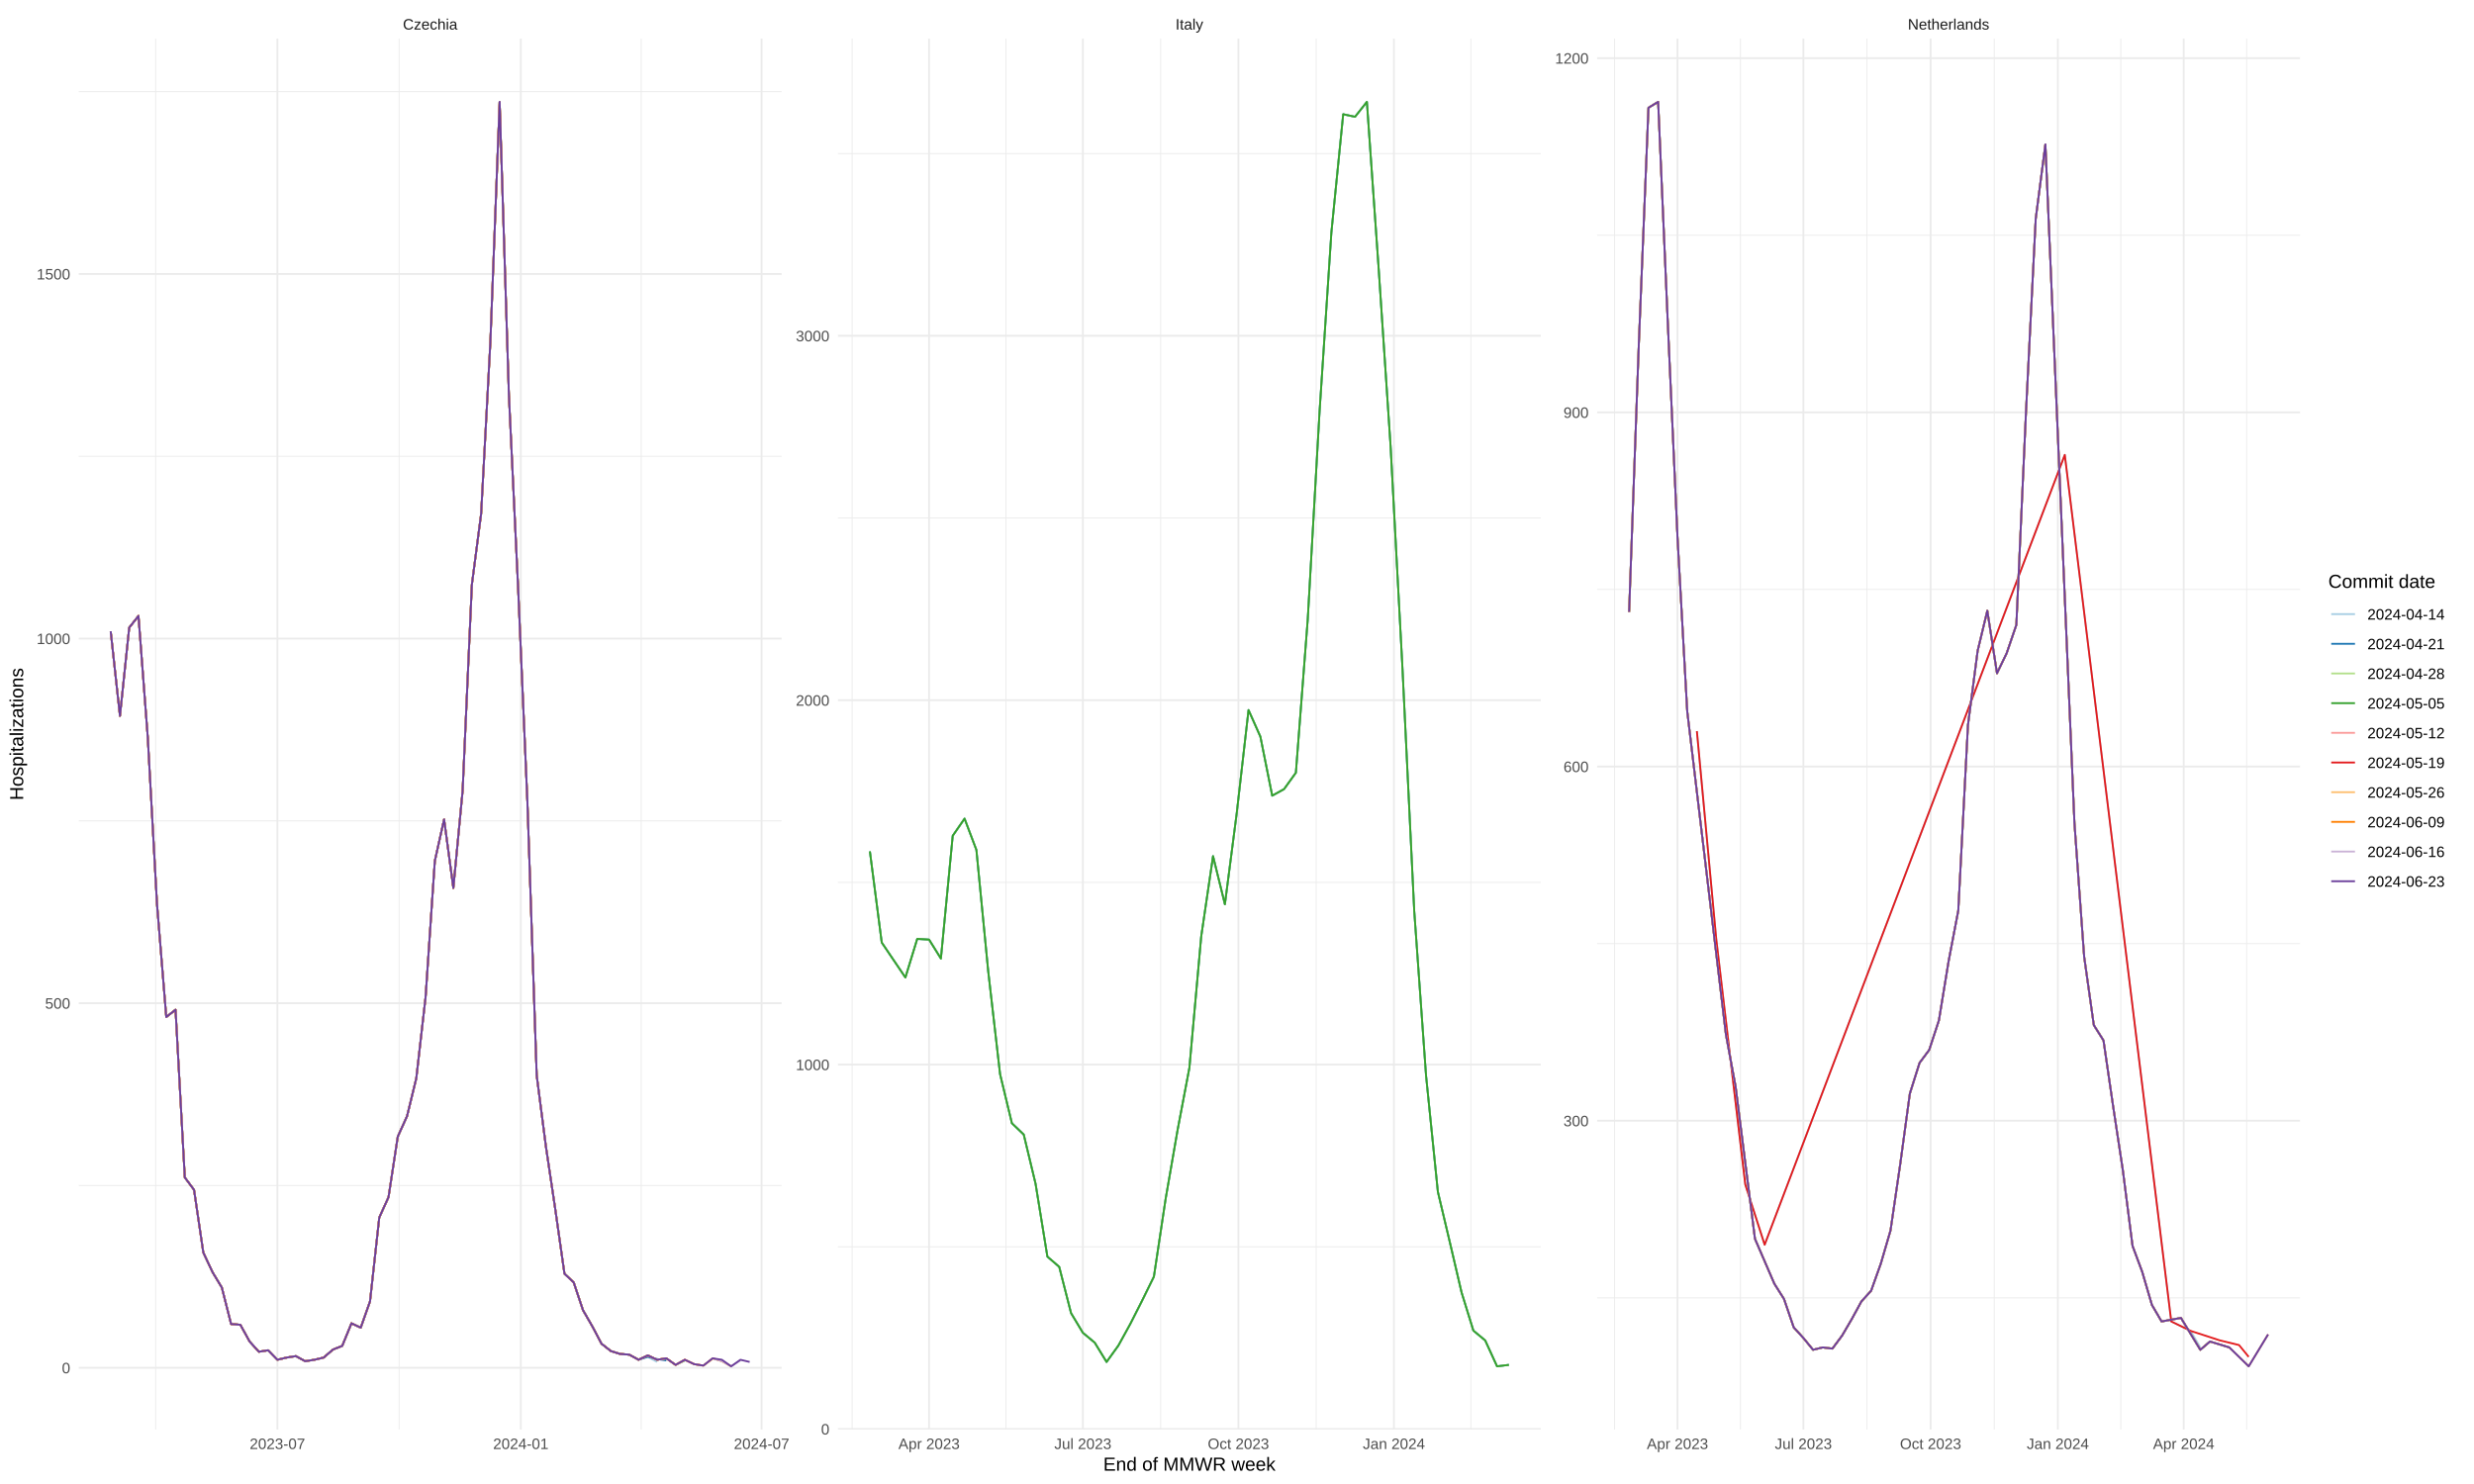
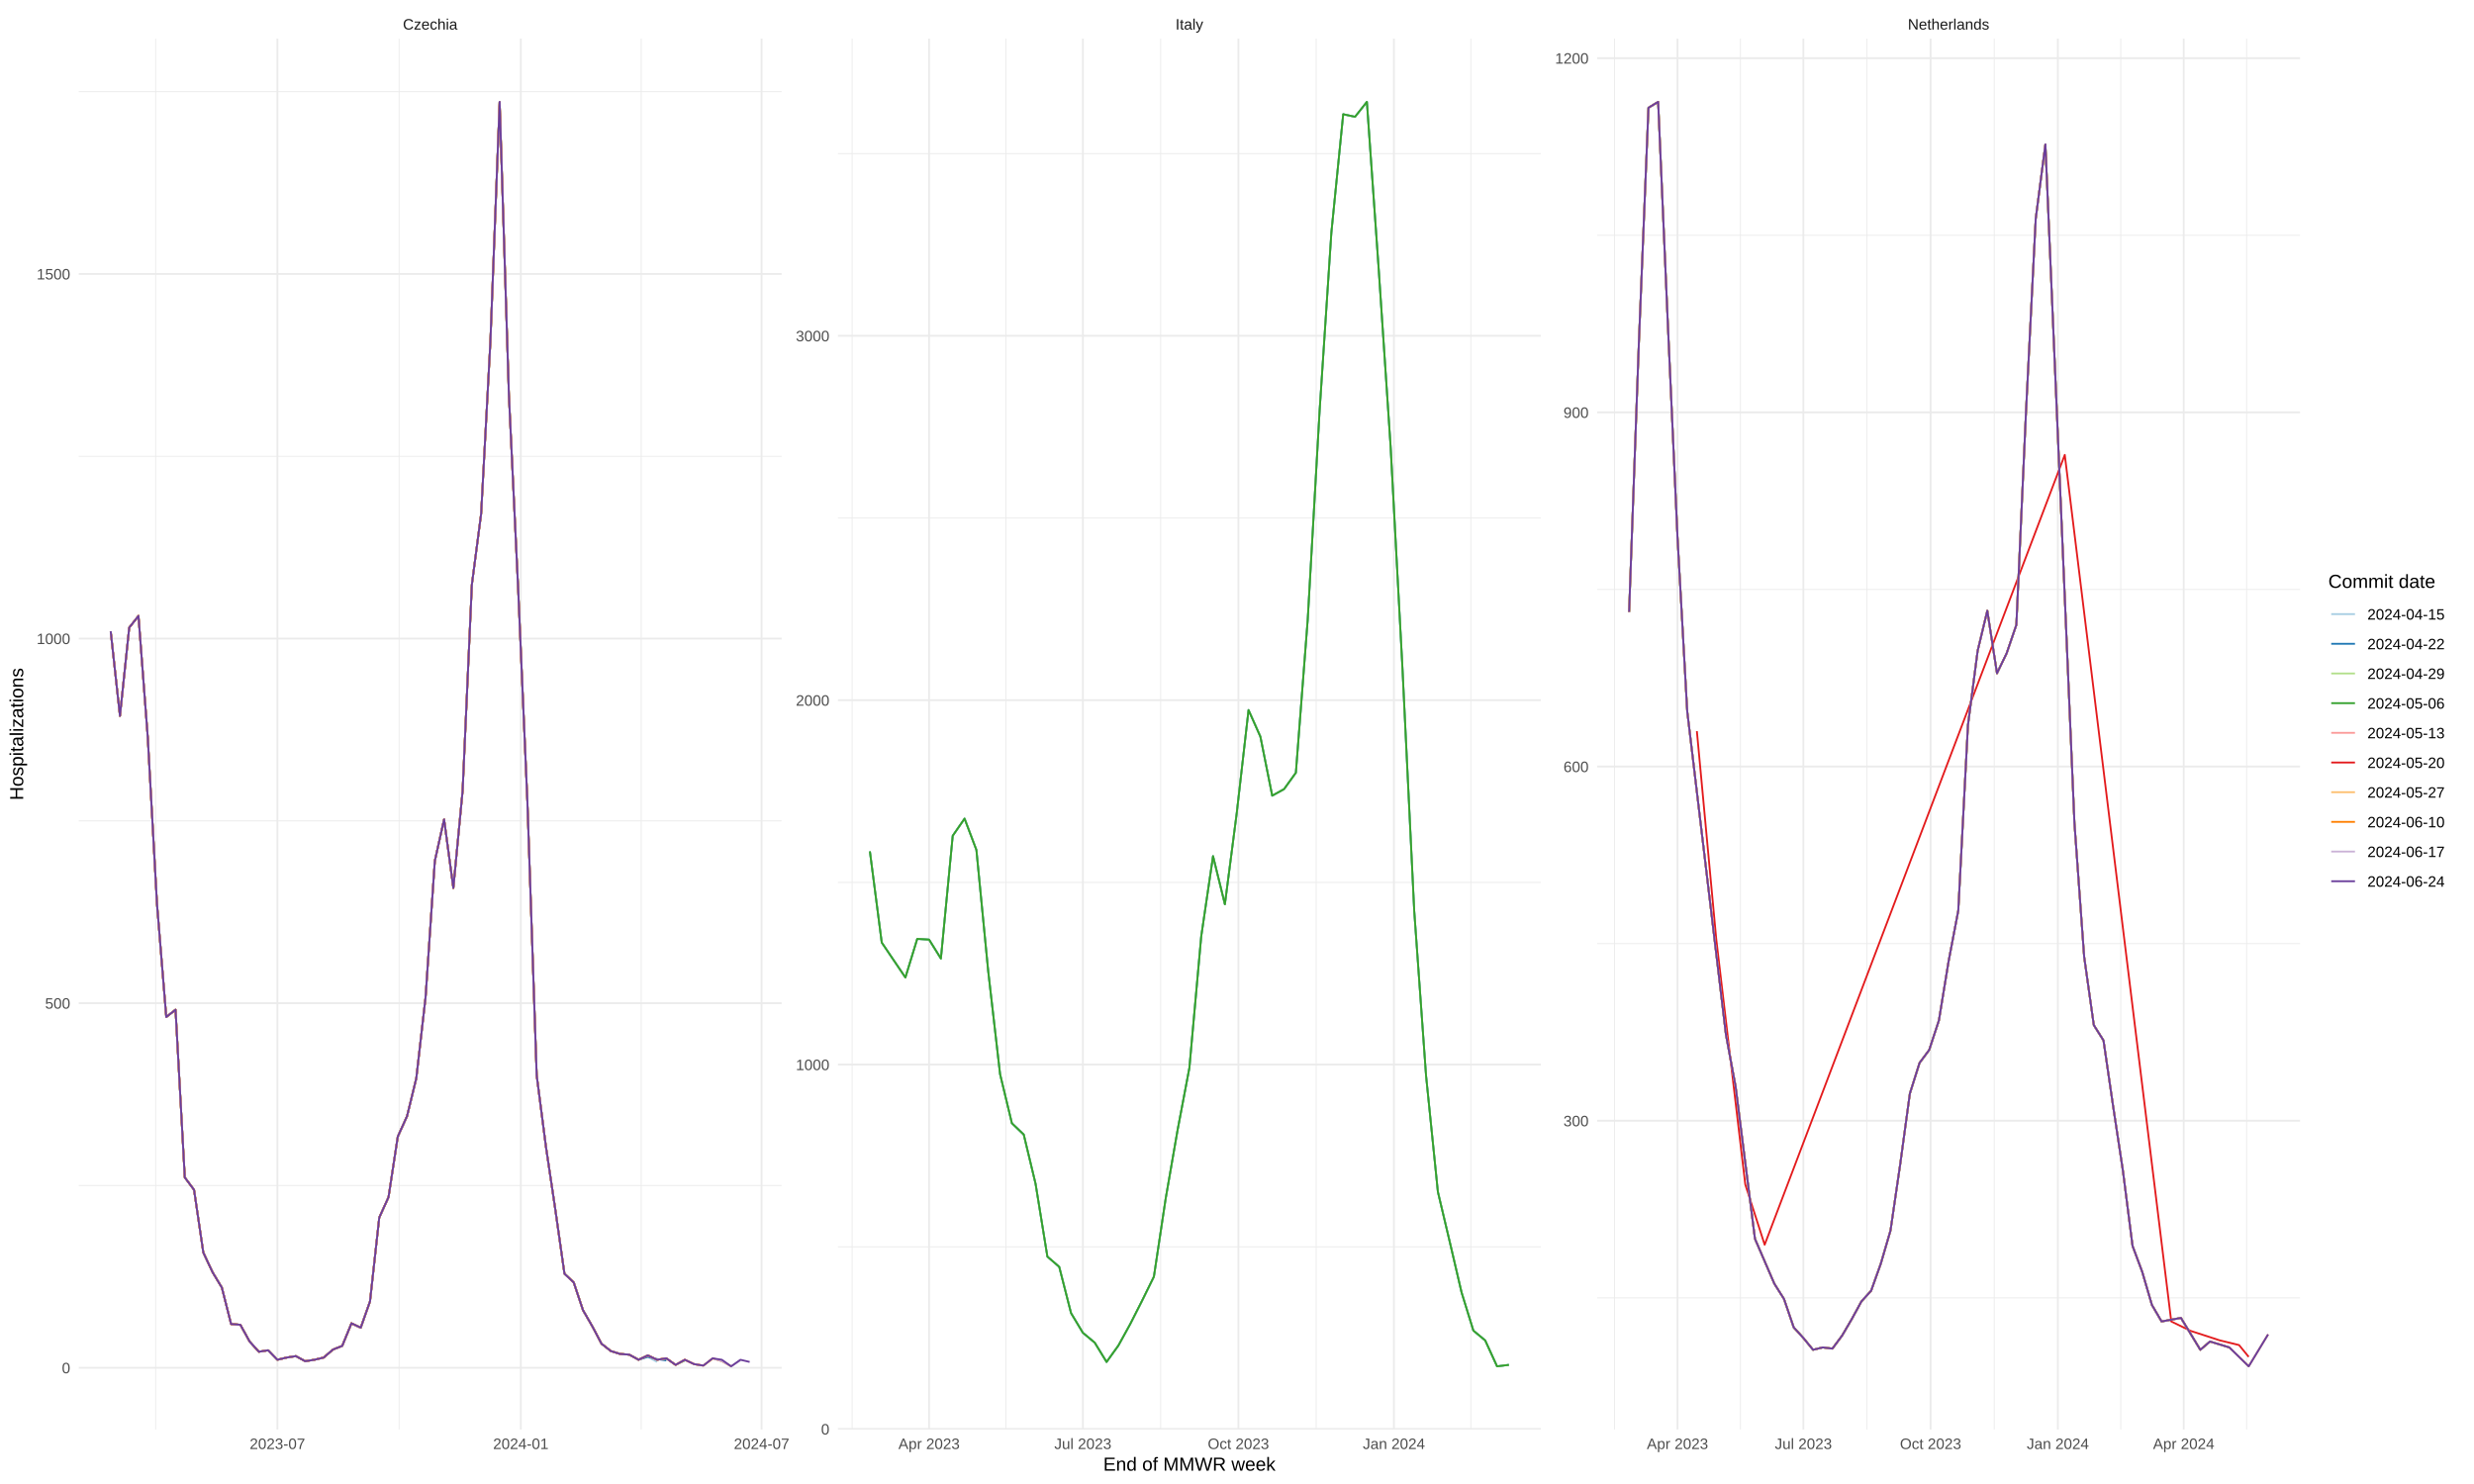
<svg xmlns="http://www.w3.org/2000/svg" class="svglite" width="1440.00pt" height="864.00pt" viewBox="0 0 1440.00 864.00">
  <defs>
    <style type="text/css">
    .svglite line, .svglite polyline, .svglite polygon, .svglite path, .svglite rect, .svglite circle {
      fill: none;
      stroke: #000000;
      stroke-linecap: round;
      stroke-linejoin: round;
      stroke-miterlimit: 10.00;
    }
    .svglite text {
      white-space: pre;
    }
  </style>
  </defs>
  <rect width="100%" height="100%" style="stroke: none; fill: none;" />
  <defs>
    <clipPath id="cpMC4wMHwxNDQwLjAwfDAuMDB8ODY0LjAw">
      <rect x="0.00" y="0.00" width="1440.00" height="864.00" />
    </clipPath>
  </defs>
  <g clip-path="url(#cpMC4wMHwxNDQwLjAwfDAuMDB8ODY0LjAw)">
</g>
  <defs>
    <clipPath id="cpNDUuODR8NDU0Ljk1fDIyLjQ5fDgzMi4yOQ==">
      <rect x="45.84" y="22.49" width="409.11" height="809.80" />
    </clipPath>
  </defs>
  <g clip-path="url(#cpNDUuODR8NDU0Ljk1fDIyLjQ5fDgzMi4yOQ==)">
    <polyline points="45.84,690.19 454.95,690.19 " style="stroke-width: 0.53; stroke: #EBEBEB; stroke-linecap: butt;" />
    <polyline points="45.84,477.92 454.95,477.92 " style="stroke-width: 0.53; stroke: #EBEBEB; stroke-linecap: butt;" />
    <polyline points="45.84,265.64 454.95,265.64 " style="stroke-width: 0.53; stroke: #EBEBEB; stroke-linecap: butt;" />
    <polyline points="45.84,53.36 454.95,53.36 " style="stroke-width: 0.53; stroke: #EBEBEB; stroke-linecap: butt;" />
    <polyline points="90.61,832.29 90.61,22.49 " style="stroke-width: 0.53; stroke: #EBEBEB; stroke-linecap: butt;" />
    <polyline points="232.30,832.29 232.30,22.49 " style="stroke-width: 0.53; stroke: #EBEBEB; stroke-linecap: butt;" />
    <polyline points="373.21,832.29 373.21,22.49 " style="stroke-width: 0.53; stroke: #EBEBEB; stroke-linecap: butt;" />
    <polyline points="45.84,796.33 454.95,796.33 " style="stroke-width: 1.07; stroke: #EBEBEB; stroke-linecap: butt;" />
    <polyline points="45.84,584.06 454.95,584.06 " style="stroke-width: 1.07; stroke: #EBEBEB; stroke-linecap: butt;" />
    <polyline points="45.84,371.78 454.95,371.78 " style="stroke-width: 1.07; stroke: #EBEBEB; stroke-linecap: butt;" />
    <polyline points="45.84,159.50 454.95,159.50 " style="stroke-width: 1.07; stroke: #EBEBEB; stroke-linecap: butt;" />
    <polyline points="161.46,832.29 161.46,22.49 " style="stroke-width: 1.07; stroke: #EBEBEB; stroke-linecap: butt;" />
    <polyline points="303.14,832.29 303.14,22.49 " style="stroke-width: 1.07; stroke: #EBEBEB; stroke-linecap: butt;" />
    <polyline points="443.28,832.29 443.28,22.49 " style="stroke-width: 1.07; stroke: #EBEBEB; stroke-linecap: butt;" />
    <polyline points="64.43,367.53 69.82,416.78 75.21,365.41 80.60,358.61 85.99,429.09 91.38,526.32 96.77,592.12 102.17,587.88 107.56,685.52 112.95,692.74 118.34,729.25 123.73,740.72 129.12,749.63 134.51,770.86 139.90,771.29 145.29,781.05 150.68,786.99 156.07,786.15 161.46,791.66 166.85,790.39 172.24,789.54 177.63,792.51 183.02,791.66 188.41,790.39 193.80,785.72 199.19,783.60 204.58,770.44 209.97,772.98 215.36,757.70 220.75,708.88 226.14,696.99 231.53,661.75 236.92,649.86 242.31,627.78 247.70,580.66 253.09,501.27 258.48,477.07 263.87,516.97 269.26,460.51 274.65,340.36 280.04,299.18 285.43,198.98 290.82,59.30 296.21,229.97 301.60,342.91 306.99,467.30 312.38,626.09 317.77,667.69 323.16,703.78 328.55,741.57 333.94,746.66 339.33,762.79 344.72,772.13 350.11,782.32 355.50,786.57 360.89,788.27 366.28,788.69 371.67,791.66 377.06,789.97 382.45,792.94 " style="stroke-width: 1.07; stroke: #A6CEE3; stroke-linecap: butt;" />
    <polyline points="64.43,367.53 69.82,416.78 75.21,365.41 80.60,358.61 85.99,429.09 91.38,526.32 96.77,592.12 102.17,587.88 107.56,685.52 112.95,692.74 118.34,729.25 123.73,740.72 129.12,749.63 134.51,770.86 139.90,771.29 145.29,781.05 150.68,786.99 156.07,786.15 161.46,791.66 166.85,790.39 172.24,789.54 177.63,792.51 183.02,791.66 188.41,790.39 193.80,785.72 199.19,783.60 204.58,770.44 209.97,772.98 215.36,757.70 220.75,708.88 226.14,696.99 231.53,661.75 236.92,649.86 242.31,627.78 247.70,580.66 253.09,501.27 258.48,477.07 263.87,516.97 269.26,460.51 274.65,340.36 280.04,299.18 285.43,198.98 290.82,59.30 296.21,229.97 301.60,342.91 306.99,467.30 312.38,626.09 317.77,667.69 323.16,703.78 328.55,741.57 333.94,746.66 339.33,762.79 344.72,772.13 350.11,782.32 355.50,786.57 360.89,788.27 366.28,788.69 371.67,791.66 377.06,789.97 382.45,791.24 387.84,792.09 " style="stroke-width: 1.07; stroke: #1F78B4; stroke-linecap: butt;" />
    <polyline points="64.43,367.53 69.82,416.78 75.21,365.41 80.60,358.61 85.99,429.09 91.38,526.32 96.77,592.12 102.17,587.88 107.56,685.52 112.95,692.74 118.34,729.25 123.73,740.72 129.12,749.63 134.51,770.86 139.90,771.29 145.29,781.05 150.68,786.99 156.07,786.15 161.46,791.66 166.85,790.39 172.24,789.54 177.63,792.51 183.02,791.66 188.41,790.39 193.80,785.72 199.19,783.60 204.58,770.44 209.97,772.98 215.36,757.70 220.75,708.88 226.14,696.99 231.53,661.75 236.92,649.86 242.31,627.78 247.70,580.66 253.09,501.27 258.48,477.07 263.87,516.97 269.26,460.51 274.65,340.36 280.04,299.18 285.43,198.98 290.82,59.30 296.21,229.97 301.60,342.91 306.99,467.30 312.38,626.09 317.77,667.69 323.16,703.78 328.55,741.57 333.94,746.66 339.33,762.79 344.72,772.13 350.11,782.32 355.50,786.57 360.89,788.27 366.28,788.69 371.67,791.66 377.06,789.12 382.45,791.66 387.84,790.82 393.23,794.64 " style="stroke-width: 1.07; stroke: #B2DF8A; stroke-linecap: butt;" />
    <polyline points="64.43,367.53 69.82,416.78 75.21,365.41 80.60,358.61 85.99,429.09 91.38,526.32 96.77,592.12 102.17,587.88 107.56,685.52 112.95,692.74 118.34,729.25 123.73,740.72 129.12,749.63 134.51,770.86 139.90,771.29 145.29,781.05 150.68,786.99 156.07,786.15 161.46,791.66 166.85,790.39 172.24,789.54 177.63,792.51 183.02,791.66 188.41,790.39 193.80,785.72 199.19,783.60 204.58,770.44 209.97,772.98 215.36,757.70 220.75,708.88 226.14,696.99 231.53,661.75 236.92,649.86 242.31,627.78 247.70,580.66 253.09,501.27 258.48,477.07 263.87,516.97 269.26,460.51 274.65,340.36 280.04,299.18 285.43,198.98 290.82,59.30 296.21,229.97 301.60,342.91 306.99,467.30 312.38,626.09 317.77,667.69 323.16,703.78 328.55,741.57 333.94,746.66 339.33,762.79 344.72,772.13 350.11,782.32 355.50,786.57 360.89,788.27 366.28,788.69 371.67,791.66 377.06,789.12 382.45,791.66 387.84,790.82 393.23,794.64 398.62,792.09 " style="stroke-width: 1.07; stroke: #33A02C; stroke-linecap: butt;" />
    <polyline points="64.43,367.53 69.82,416.78 75.21,365.41 80.60,358.61 85.99,429.09 91.38,526.32 96.77,592.12 102.17,587.88 107.56,685.52 112.95,692.74 118.34,729.25 123.73,740.72 129.12,749.63 134.51,770.86 139.90,771.29 145.29,781.05 150.68,786.99 156.07,786.15 161.46,791.66 166.85,790.39 172.24,789.54 177.63,792.51 183.02,791.66 188.41,790.39 193.80,785.72 199.19,783.60 204.58,770.44 209.97,772.98 215.36,757.70 220.75,708.88 226.14,696.99 231.53,661.75 236.92,649.86 242.31,627.78 247.70,580.66 253.09,501.27 258.48,477.07 263.87,516.97 269.26,460.51 274.65,340.36 280.04,299.18 285.43,198.98 290.82,59.30 296.21,229.97 301.60,342.91 306.99,467.30 312.38,626.09 317.77,667.69 323.16,703.78 328.55,741.57 333.94,746.66 339.33,762.79 344.72,772.13 350.11,782.32 355.50,786.57 360.89,788.27 366.28,788.69 371.67,791.66 377.06,789.12 382.45,791.66 387.84,790.82 393.23,794.64 398.62,791.66 404.01,794.21 " style="stroke-width: 1.07; stroke: #FB9A99; stroke-linecap: butt;" />
    <polyline points="64.43,367.53 69.82,416.78 75.21,365.41 80.60,358.61 85.99,429.09 91.38,526.32 96.77,592.12 102.17,587.88 107.56,685.52 112.95,692.74 118.34,729.25 123.73,740.72 129.12,749.63 134.51,770.86 139.90,771.29 145.29,781.05 150.68,786.99 156.07,786.15 161.46,791.66 166.85,790.39 172.24,789.54 177.63,792.51 183.02,791.66 188.41,790.39 193.80,785.72 199.19,783.60 204.58,770.44 209.97,772.98 215.36,757.70 220.75,708.88 226.14,696.99 231.53,661.75 236.92,649.86 242.31,627.78 247.70,580.66 253.09,501.27 258.48,477.07 263.87,516.97 269.26,460.51 274.65,340.36 280.04,299.18 285.43,198.98 290.82,59.30 296.21,229.97 301.60,342.91 306.99,467.30 312.38,626.09 317.77,667.69 323.16,703.78 328.55,741.57 333.94,746.66 339.33,762.79 344.72,772.13 350.11,782.32 355.50,786.57 360.89,788.27 366.28,788.69 371.67,791.66 377.06,789.12 382.45,791.66 387.84,790.82 393.23,794.64 398.62,791.66 404.01,794.21 409.40,795.06 " style="stroke-width: 1.07; stroke: #E31A1C; stroke-linecap: butt;" />
    <polyline points="64.43,367.53 69.82,416.78 75.21,365.41 80.60,358.61 85.99,429.09 91.38,526.32 96.77,592.12 102.17,587.88 107.56,685.52 112.95,692.74 118.34,729.25 123.73,740.72 129.12,749.63 134.51,770.86 139.90,771.29 145.29,781.05 150.68,786.99 156.07,786.15 161.46,791.66 166.85,790.39 172.24,789.54 177.63,792.51 183.02,791.66 188.41,790.39 193.80,785.72 199.19,783.60 204.58,770.44 209.97,772.98 215.36,757.70 220.75,708.88 226.14,696.99 231.53,661.75 236.92,649.86 242.31,627.78 247.70,580.66 253.09,501.27 258.48,477.07 263.87,516.97 269.26,460.51 274.65,340.36 280.04,299.18 285.43,198.98 290.82,59.30 296.21,229.97 301.60,342.91 306.99,467.30 312.38,626.09 317.77,667.69 323.16,703.78 328.55,741.57 333.94,746.66 339.33,762.79 344.72,772.13 350.11,782.32 355.50,786.57 360.89,788.27 366.28,788.69 371.67,791.66 377.06,789.12 382.45,791.66 387.84,790.82 393.23,794.64 398.62,791.66 404.01,794.21 409.40,795.06 414.79,791.24 " style="stroke-width: 1.07; stroke: #FDBF6F; stroke-linecap: butt;" />
    <polyline points="64.43,367.53 69.82,416.78 75.21,365.41 80.60,358.61 85.99,429.09 91.38,526.32 96.77,592.12 102.17,587.88 107.56,685.52 112.95,692.74 118.34,729.25 123.73,740.72 129.12,749.63 134.51,770.86 139.90,771.29 145.29,781.05 150.68,786.99 156.07,786.15 161.46,791.66 166.85,790.39 172.24,789.54 177.63,792.51 183.02,791.66 188.41,790.39 193.80,785.72 199.19,783.60 204.58,770.44 209.97,772.98 215.36,757.70 220.75,708.88 226.14,696.99 231.53,661.75 236.92,649.86 242.31,627.78 247.70,580.66 253.09,501.27 258.48,477.07 263.87,516.97 269.26,460.51 274.65,340.36 280.04,299.18 285.43,198.98 290.82,59.30 296.21,229.97 301.60,342.91 306.99,467.30 312.38,626.09 317.77,667.69 323.16,703.78 328.55,741.57 333.94,746.66 339.33,762.79 344.72,772.13 350.11,782.32 355.50,786.57 360.89,788.27 366.28,788.69 371.67,791.66 377.06,789.12 382.45,791.66 387.84,790.82 393.23,794.64 398.62,791.66 404.01,794.21 409.40,795.06 414.79,790.82 420.18,792.51 425.57,795.49 " style="stroke-width: 1.07; stroke: #FF7F00; stroke-linecap: butt;" />
    <polyline points="64.43,367.53 69.82,416.78 75.21,365.41 80.60,358.61 85.99,429.09 91.38,526.32 96.77,592.12 102.17,587.88 107.56,685.52 112.95,692.74 118.34,729.25 123.73,740.72 129.12,749.63 134.51,770.86 139.90,771.29 145.29,781.05 150.68,786.99 156.07,786.15 161.46,791.66 166.85,790.39 172.24,789.54 177.63,792.51 183.02,791.66 188.41,790.39 193.80,785.72 199.19,783.60 204.58,770.44 209.97,772.98 215.36,757.70 220.75,708.88 226.14,696.99 231.53,661.75 236.92,649.86 242.31,627.78 247.70,580.66 253.09,501.27 258.48,477.07 263.87,516.97 269.26,460.51 274.65,340.36 280.04,299.18 285.43,198.98 290.82,59.30 296.21,229.97 301.60,342.91 306.99,467.30 312.38,626.09 317.77,667.69 323.16,703.78 328.55,741.57 333.94,746.66 339.33,762.79 344.72,772.13 350.11,782.32 355.50,786.57 360.89,788.27 366.28,788.69 371.67,791.66 377.06,789.12 382.45,791.66 387.84,790.82 393.23,794.64 398.62,791.66 404.01,794.21 409.40,795.06 414.79,790.82 420.18,792.51 425.57,795.49 430.96,792.09 " style="stroke-width: 1.07; stroke: #CAB2D6; stroke-linecap: butt;" />
    <polyline points="64.43,367.53 69.82,416.78 75.21,365.41 80.60,358.61 85.99,429.09 91.38,526.32 96.77,592.12 102.17,587.88 107.56,685.52 112.95,692.74 118.34,729.25 123.73,740.72 129.12,749.63 134.51,770.86 139.90,771.29 145.29,781.05 150.68,786.99 156.07,786.15 161.46,791.66 166.85,790.39 172.24,789.54 177.63,792.51 183.02,791.66 188.41,790.39 193.80,785.72 199.19,783.60 204.58,770.44 209.97,772.98 215.36,757.70 220.75,708.88 226.14,696.99 231.53,661.75 236.92,649.86 242.31,627.78 247.70,580.66 253.09,501.27 258.48,477.07 263.87,516.97 269.26,460.51 274.65,340.36 280.04,299.18 285.43,198.98 290.82,59.30 296.21,229.97 301.60,342.91 306.99,467.30 312.38,626.09 317.77,667.69 323.16,703.78 328.55,741.57 333.94,746.66 339.33,762.79 344.72,772.13 350.11,782.32 355.50,786.57 360.89,788.27 366.28,788.69 371.67,791.66 377.06,789.12 382.45,791.66 387.84,790.82 393.23,794.64 398.62,791.66 404.01,794.21 409.40,795.06 414.79,790.82 420.18,791.66 425.57,795.49 430.96,791.66 436.35,792.94 " style="stroke-width: 1.07; stroke: #6A3D9A; stroke-linecap: butt;" />
  </g>
  <g clip-path="url(#cpMC4wMHwxNDQwLjAwfDAuMDB8ODY0LjAw)">
</g>
  <defs>
    <clipPath id="cpNDg3LjczfDg5Ni44NHwyMi40OXw4MzIuMjk=">
      <rect x="487.73" y="22.49" width="409.11" height="809.80" />
    </clipPath>
  </defs>
  <g clip-path="url(#cpNDg3LjczfDg5Ni44NHwyMi40OXw4MzIuMjk=)">
    <polyline points="487.73,725.90 896.84,725.90 " style="stroke-width: 0.53; stroke: #EBEBEB; stroke-linecap: butt;" />
    <polyline points="487.73,513.74 896.84,513.74 " style="stroke-width: 0.53; stroke: #EBEBEB; stroke-linecap: butt;" />
    <polyline points="487.73,301.58 896.84,301.58 " style="stroke-width: 0.53; stroke: #EBEBEB; stroke-linecap: butt;" />
    <polyline points="487.73,89.43 896.84,89.43 " style="stroke-width: 0.53; stroke: #EBEBEB; stroke-linecap: butt;" />
    <polyline points="496.00,832.29 496.00,22.49 " style="stroke-width: 0.53; stroke: #EBEBEB; stroke-linecap: butt;" />
    <polyline points="585.53,832.29 585.53,22.49 " style="stroke-width: 0.53; stroke: #EBEBEB; stroke-linecap: butt;" />
    <polyline points="675.56,832.29 675.56,22.49 " style="stroke-width: 0.53; stroke: #EBEBEB; stroke-linecap: butt;" />
    <polyline points="766.08,832.29 766.08,22.49 " style="stroke-width: 0.53; stroke: #EBEBEB; stroke-linecap: butt;" />
    <polyline points="856.11,832.29 856.11,22.49 " style="stroke-width: 0.53; stroke: #EBEBEB; stroke-linecap: butt;" />
    <polyline points="487.73,831.98 896.84,831.98 " style="stroke-width: 1.07; stroke: #EBEBEB; stroke-linecap: butt;" />
    <polyline points="487.73,619.82 896.84,619.82 " style="stroke-width: 1.07; stroke: #EBEBEB; stroke-linecap: butt;" />
    <polyline points="487.73,407.66 896.84,407.66 " style="stroke-width: 1.07; stroke: #EBEBEB; stroke-linecap: butt;" />
    <polyline points="487.73,195.50 896.84,195.50 " style="stroke-width: 1.07; stroke: #EBEBEB; stroke-linecap: butt;" />
    <polyline points="540.77,832.29 540.77,22.49 " style="stroke-width: 1.07; stroke: #EBEBEB; stroke-linecap: butt;" />
    <polyline points="630.30,832.29 630.30,22.49 " style="stroke-width: 1.07; stroke: #EBEBEB; stroke-linecap: butt;" />
    <polyline points="720.82,832.29 720.82,22.49 " style="stroke-width: 1.07; stroke: #EBEBEB; stroke-linecap: butt;" />
    <polyline points="811.34,832.29 811.34,22.49 " style="stroke-width: 1.07; stroke: #EBEBEB; stroke-linecap: butt;" />
    <polyline points="506.33,495.71 513.22,548.75 520.10,558.93 526.99,569.11 533.88,546.63 540.77,547.05 547.65,558.08 554.54,486.58 561.43,476.61 568.32,494.86 575.20,565.51 582.09,625.34 588.98,653.98 595.87,660.55 602.75,689.19 609.64,731.63 616.53,737.57 623.41,764.51 630.30,775.97 637.19,781.70 644.08,792.94 650.96,783.39 657.85,770.88 664.74,757.30 671.63,743.29 678.51,697.68 685.40,658.01 692.29,621.73 699.18,545.14 706.06,498.47 712.95,526.47 719.84,473.43 726.72,413.39 733.61,428.88 740.50,463.25 747.39,459.43 754.27,449.88 761.16,360.78 768.05,239.63 774.94,135.25 781.82,66.51 788.71,68.00 795.60,59.30 802.49,156.89 809.37,259.36 816.26,388.14 823.15,530.29 830.03,626.18 836.92,693.86 843.81,722.93 850.70,752.42 857.58,774.69 864.47,780.42 871.36,795.49 878.25,794.64 " style="stroke-width: 1.07; stroke: #A6CEE3; stroke-linecap: butt;" />
    <polyline points="506.33,495.71 513.22,548.75 520.10,558.93 526.99,569.11 533.88,546.63 540.77,547.05 547.65,558.08 554.54,486.58 561.43,476.61 568.32,494.86 575.20,565.51 582.09,625.34 588.98,653.98 595.87,660.55 602.75,689.19 609.64,731.63 616.53,737.57 623.41,764.51 630.30,775.97 637.19,781.70 644.08,792.94 650.96,783.39 657.85,770.88 664.74,757.30 671.63,743.29 678.51,697.68 685.40,658.01 692.29,621.73 699.18,545.14 706.06,498.47 712.95,526.47 719.84,473.43 726.72,413.39 733.61,428.88 740.50,463.25 747.39,459.43 754.27,449.88 761.16,360.78 768.05,239.63 774.94,135.25 781.82,66.51 788.71,68.00 795.60,59.30 802.49,156.89 809.37,259.36 816.26,388.14 823.15,530.29 830.03,626.18 836.92,693.86 843.81,722.93 850.70,752.42 857.58,774.69 864.47,780.42 871.36,795.49 878.25,794.64 " style="stroke-width: 1.07; stroke: #1F78B4; stroke-linecap: butt;" />
    <polyline points="506.33,495.71 513.22,548.75 520.10,558.93 526.99,569.11 533.88,546.63 540.77,547.05 547.65,558.08 554.54,486.58 561.43,476.61 568.32,494.86 575.20,565.51 582.09,625.34 588.98,653.98 595.87,660.55 602.75,689.19 609.64,731.63 616.53,737.57 623.41,764.51 630.30,775.97 637.19,781.70 644.08,792.94 650.96,783.39 657.85,770.88 664.74,757.30 671.63,743.29 678.51,697.68 685.40,658.01 692.29,621.73 699.18,545.14 706.06,498.47 712.95,526.47 719.84,473.43 726.72,413.39 733.61,428.88 740.50,463.25 747.39,459.43 754.27,449.88 761.16,360.78 768.05,239.63 774.94,135.25 781.82,66.51 788.71,68.00 795.60,59.30 802.49,156.89 809.37,259.36 816.26,388.14 823.15,530.29 830.03,626.18 836.92,693.86 843.81,722.93 850.70,752.42 857.58,774.69 864.47,780.42 871.36,795.49 878.25,794.64 " style="stroke-width: 1.07; stroke: #B2DF8A; stroke-linecap: butt;" />
    <polyline points="506.33,495.71 513.22,548.75 520.10,558.93 526.99,569.11 533.88,546.63 540.77,547.05 547.65,558.08 554.54,486.58 561.43,476.61 568.32,494.86 575.20,565.51 582.09,625.34 588.98,653.98 595.87,660.55 602.75,689.19 609.64,731.63 616.53,737.57 623.41,764.51 630.30,775.97 637.19,781.70 644.08,792.94 650.96,783.39 657.85,770.88 664.74,757.30 671.63,743.29 678.51,697.68 685.40,658.01 692.29,621.73 699.18,545.14 706.06,498.47 712.95,526.47 719.84,473.43 726.72,413.39 733.61,428.88 740.50,463.25 747.39,459.43 754.27,449.88 761.16,360.78 768.05,239.63 774.94,135.25 781.82,66.51 788.71,68.00 795.60,59.30 802.49,156.89 809.37,259.36 816.26,388.14 823.15,530.29 830.03,626.18 836.92,693.86 843.81,722.93 850.70,752.42 857.58,774.69 864.47,780.42 871.36,795.49 878.25,794.64 " style="stroke-width: 1.07; stroke: #33A02C; stroke-linecap: butt;" />
  </g>
  <g clip-path="url(#cpMC4wMHwxNDQwLjAwfDAuMDB8ODY0LjAw)">
</g>
  <defs>
    <clipPath id="cpOTI5LjYzfDEzMzguNzR8MjIuNDl8ODMyLjI5">
      <rect x="929.63" y="22.49" width="409.11" height="809.80" />
    </clipPath>
  </defs>
  <g clip-path="url(#cpOTI5LjYzfDEzMzguNzR8MjIuNDl8ODMyLjI5)">
    <polyline points="929.63,755.62 1338.74,755.62 " style="stroke-width: 0.53; stroke: #EBEBEB; stroke-linecap: butt;" />
    <polyline points="929.63,549.40 1338.74,549.40 " style="stroke-width: 0.53; stroke: #EBEBEB; stroke-linecap: butt;" />
    <polyline points="929.63,343.19 1338.74,343.19 " style="stroke-width: 0.53; stroke: #EBEBEB; stroke-linecap: butt;" />
    <polyline points="929.63,136.97 1338.74,136.97 " style="stroke-width: 0.53; stroke: #EBEBEB; stroke-linecap: butt;" />
    <polyline points="939.77,832.29 939.77,22.49 " style="stroke-width: 0.53; stroke: #EBEBEB; stroke-linecap: butt;" />
    <polyline points="1013.03,832.29 1013.03,22.49 " style="stroke-width: 0.53; stroke: #EBEBEB; stroke-linecap: butt;" />
    <polyline points="1086.69,832.29 1086.69,22.49 " style="stroke-width: 0.53; stroke: #EBEBEB; stroke-linecap: butt;" />
    <polyline points="1160.75,832.29 1160.75,22.49 " style="stroke-width: 0.53; stroke: #EBEBEB; stroke-linecap: butt;" />
    <polyline points="1234.41,832.29 1234.41,22.49 " style="stroke-width: 0.53; stroke: #EBEBEB; stroke-linecap: butt;" />
    <polyline points="1307.66,832.29 1307.66,22.49 " style="stroke-width: 0.53; stroke: #EBEBEB; stroke-linecap: butt;" />
    <polyline points="929.63,652.51 1338.74,652.51 " style="stroke-width: 1.07; stroke: #EBEBEB; stroke-linecap: butt;" />
    <polyline points="929.63,446.30 1338.74,446.30 " style="stroke-width: 1.07; stroke: #EBEBEB; stroke-linecap: butt;" />
    <polyline points="929.63,240.08 1338.74,240.08 " style="stroke-width: 1.07; stroke: #EBEBEB; stroke-linecap: butt;" />
    <polyline points="929.63,33.87 1338.74,33.87 " style="stroke-width: 1.07; stroke: #EBEBEB; stroke-linecap: butt;" />
    <polyline points="976.40,832.29 976.40,22.49 " style="stroke-width: 1.07; stroke: #EBEBEB; stroke-linecap: butt;" />
    <polyline points="1049.66,832.29 1049.66,22.49 " style="stroke-width: 1.07; stroke: #EBEBEB; stroke-linecap: butt;" />
    <polyline points="1123.72,832.29 1123.72,22.49 " style="stroke-width: 1.07; stroke: #EBEBEB; stroke-linecap: butt;" />
    <polyline points="1197.78,832.29 1197.78,22.49 " style="stroke-width: 1.07; stroke: #EBEBEB; stroke-linecap: butt;" />
    <polyline points="1271.04,832.29 1271.04,22.49 " style="stroke-width: 1.07; stroke: #EBEBEB; stroke-linecap: butt;" />
-     <polyline points="987.67,425.67 998.94,546.65 1015.85,689.63 1027.12,724.69 1201.81,264.83 1263.79,769.37 1275.06,774.86 1280.70,784.49 " style="stroke-width: 1.07; stroke: #A6CEE3; stroke-linecap: butt;" />
+     <polyline points="948.23,356.25 953.86,200.90 959.50,62.74 965.13,59.30 970.77,188.53 976.40,312.94 982.04,413.99 993.31,508.16 1004.58,602.33 1010.21,632.58 1021.48,721.25 1032.75,747.37 1038.39,756.30 1044.02,772.80 1049.66,778.99 1055.29,785.86 1060.93,784.49 1066.56,785.17 1072.20,777.61 1077.83,767.99 1083.47,757.68 1089.10,751.49 1094.74,735.68 1100.37,716.44 1106.01,677.94 1111.64,636.70 1117.28,618.83 1122.91,611.27 1128.55,594.08 1134.18,559.71 1139.82,530.16 1145.45,422.24 1151.09,378.93 1156.72,355.56 1162.36,391.99 1167.99,380.31 1173.63,363.81 1179.26,239.39 1184.90,127.35 1190.53,84.05 1207.44,479.29 1213.08,556.96 1218.71,596.83 1224.35,605.77 1229.98,644.26 1235.62,681.38 1241.25,725.37 1246.89,740.50 1252.52,759.74 1258.16,769.37 1269.43,767.30 1280.70,785.86 " style="stroke-width: 1.07; stroke: #A6CEE3; stroke-linecap: butt;" />
    <polyline points="948.23,356.25 953.86,200.90 959.50,62.74 965.13,59.30 970.77,188.53 976.40,312.94 982.04,413.99 993.31,508.16 1004.58,602.33 1010.21,632.58 1021.48,721.25 1032.75,747.37 1038.39,756.30 1044.02,772.80 1049.66,778.99 1055.29,785.86 1060.93,784.49 1066.56,785.17 1072.20,777.61 1077.83,767.99 1083.47,757.68 1089.10,751.49 1094.74,735.68 1100.37,716.44 1106.01,677.94 1111.64,636.70 1117.28,618.83 1122.91,611.27 1128.55,594.08 1134.18,559.71 1139.82,530.16 1145.45,422.24 1151.09,378.93 1156.72,355.56 1162.36,391.99 1167.99,380.31 1173.63,363.81 1179.26,239.39 1184.90,127.35 1190.53,84.05 1207.44,479.29 1213.08,556.96 1218.71,596.83 1224.35,605.77 1229.98,644.26 1235.62,681.38 1241.25,725.37 1246.89,740.50 1252.52,759.74 1258.16,769.37 1269.43,767.30 1280.70,785.86 1286.33,781.05 " style="stroke-width: 1.07; stroke: #1F78B4; stroke-linecap: butt;" />
    <polyline points="948.23,356.25 953.86,200.90 959.50,62.74 965.13,59.30 970.77,188.53 976.40,312.94 982.04,413.99 993.31,508.16 1004.58,602.33 1010.21,632.58 1021.48,721.25 1032.75,747.37 1038.39,756.30 1044.02,772.80 1049.66,778.99 1055.29,785.86 1060.93,784.49 1066.56,785.17 1072.20,777.61 1077.83,767.99 1083.47,757.68 1089.10,751.49 1094.74,735.68 1100.37,716.44 1106.01,677.94 1111.64,636.70 1117.28,618.83 1122.91,611.27 1128.55,594.08 1134.18,559.71 1139.82,530.16 1145.45,422.24 1151.09,378.93 1156.72,355.56 1162.36,391.99 1167.99,380.31 1173.63,363.81 1179.26,239.39 1184.90,127.35 1190.53,84.05 1207.44,479.29 1213.08,556.96 1218.71,596.83 1224.35,605.77 1229.98,644.26 1235.62,681.38 1241.25,725.37 1246.89,740.50 1252.52,759.74 1258.16,769.37 1269.43,767.30 1280.70,785.86 1286.33,781.05 " style="stroke-width: 1.07; stroke: #B2DF8A; stroke-linecap: butt;" />
    <polyline points="948.23,356.25 953.86,200.90 959.50,62.74 965.13,59.30 970.77,188.53 976.40,312.94 982.04,413.99 993.31,508.16 1004.58,602.33 1010.21,632.58 1021.48,721.25 1032.75,747.37 1038.39,756.30 1044.02,772.80 1049.66,778.99 1055.29,785.86 1060.93,784.49 1066.56,785.17 1072.20,777.61 1077.83,767.99 1083.47,757.68 1089.10,751.49 1094.74,735.68 1100.37,716.44 1106.01,677.94 1111.64,636.70 1117.28,618.83 1122.91,611.27 1128.55,594.08 1134.18,559.71 1139.82,530.16 1145.45,422.24 1151.09,378.93 1156.72,355.56 1162.36,391.99 1167.99,380.31 1173.63,363.81 1179.26,239.39 1184.90,127.35 1190.53,84.05 1207.44,479.29 1213.08,556.96 1218.71,596.83 1224.35,605.77 1229.98,644.26 1235.62,681.38 1241.25,725.37 1246.89,740.50 1252.52,759.74 1258.16,769.37 1269.43,767.30 1280.70,785.86 1286.33,781.05 1297.60,784.49 " style="stroke-width: 1.07; stroke: #33A02C; stroke-linecap: butt;" />
    <polyline points="948.23,356.25 953.86,200.90 959.50,62.74 965.13,59.30 970.77,188.53 976.40,312.94 982.04,413.99 993.31,508.16 1004.58,602.33 1010.21,632.58 1021.48,721.25 1032.75,747.37 1038.39,756.30 1044.02,772.80 1049.66,778.99 1055.29,785.86 1060.93,784.49 1066.56,785.17 1072.20,777.61 1077.83,767.99 1083.47,757.68 1089.10,751.49 1094.74,735.68 1100.37,716.44 1106.01,677.94 1111.64,636.70 1117.28,618.83 1122.91,611.27 1128.55,594.08 1134.18,559.71 1139.82,530.16 1145.45,422.24 1151.09,378.93 1156.72,355.56 1162.36,391.99 1167.99,380.31 1173.63,363.81 1179.26,239.39 1184.90,127.35 1190.53,84.05 1207.44,479.29 1213.08,556.96 1218.71,596.83 1224.35,605.77 1229.98,644.26 1235.62,681.38 1241.25,725.37 1246.89,740.50 1252.52,759.74 1258.16,769.37 1269.43,767.30 1280.70,785.86 1286.33,781.05 1297.60,784.49 " style="stroke-width: 1.07; stroke: #FB9A99; stroke-linecap: butt;" />
    <polyline points="987.67,425.67 998.94,546.65 1015.85,689.63 1027.12,724.69 1201.81,264.83 1263.79,769.37 1275.06,774.86 1291.97,780.36 1303.24,783.11 1308.87,789.99 " style="stroke-width: 1.07; stroke: #E31A1C; stroke-linecap: butt;" />
    <polyline points="948.23,356.25 953.86,200.90 959.50,62.74 965.13,59.30 970.77,188.53 976.40,312.94 982.04,413.99 993.31,508.16 1004.58,602.33 1010.21,632.58 1021.48,721.25 1032.75,747.37 1038.39,756.30 1044.02,772.80 1049.66,778.99 1055.29,785.86 1060.93,784.49 1066.56,785.17 1072.20,777.61 1077.83,767.99 1083.47,757.68 1089.10,751.49 1094.74,735.68 1100.37,716.44 1106.01,677.94 1111.64,636.70 1117.28,618.83 1122.91,611.27 1128.55,594.08 1134.18,559.71 1139.82,530.16 1145.45,422.24 1151.09,378.93 1156.72,355.56 1162.36,391.99 1167.99,380.31 1173.63,363.81 1179.26,239.39 1184.90,127.35 1190.53,84.05 1207.44,479.29 1213.08,556.96 1218.71,596.83 1224.35,605.77 1229.98,644.26 1235.62,681.38 1241.25,725.37 1246.89,740.50 1252.52,759.74 1258.16,769.37 1269.43,767.30 1280.70,785.86 1286.33,781.05 1297.60,784.49 1308.87,795.49 " style="stroke-width: 1.07; stroke: #FDBF6F; stroke-linecap: butt;" />
    <polyline points="948.23,356.25 953.86,200.90 959.50,62.74 965.13,59.30 970.77,188.53 976.40,312.94 982.04,413.99 993.31,508.16 1004.58,602.33 1010.21,632.58 1021.48,721.25 1032.75,747.37 1038.39,756.30 1044.02,772.80 1049.66,778.99 1055.29,785.86 1060.93,784.49 1066.56,785.17 1072.20,777.61 1077.83,767.99 1083.47,757.68 1089.10,751.49 1094.74,735.68 1100.37,716.44 1106.01,677.94 1111.64,636.70 1117.28,618.83 1122.91,611.27 1128.55,594.08 1134.18,559.71 1139.82,530.16 1145.45,422.24 1151.09,378.93 1156.72,355.56 1162.36,391.99 1167.99,380.31 1173.63,363.81 1179.26,239.39 1184.90,127.35 1190.53,84.05 1207.44,479.29 1213.08,556.96 1218.71,596.83 1224.35,605.77 1229.98,644.26 1235.62,681.38 1241.25,725.37 1246.89,740.50 1252.52,759.74 1258.16,769.37 1269.43,767.30 1280.70,785.86 1286.33,781.05 1297.60,784.49 1308.87,795.49 1320.14,776.93 " style="stroke-width: 1.07; stroke: #FF7F00; stroke-linecap: butt;" />
    <polyline points="948.23,356.25 953.86,200.90 959.50,62.74 965.13,59.30 970.77,188.53 976.40,312.94 982.04,413.99 993.31,508.16 1004.58,602.33 1010.21,632.58 1021.48,721.25 1032.75,747.37 1038.39,756.30 1044.02,772.80 1049.66,778.99 1055.29,785.86 1060.93,784.49 1066.56,785.17 1072.20,777.61 1077.83,767.99 1083.47,757.68 1089.10,751.49 1094.74,735.68 1100.37,716.44 1106.01,677.94 1111.64,636.70 1117.28,618.83 1122.91,611.27 1128.55,594.08 1134.18,559.71 1139.82,530.16 1145.45,422.24 1151.09,378.93 1156.72,355.56 1162.36,391.99 1167.99,380.31 1173.63,363.81 1179.26,239.39 1184.90,127.35 1190.53,84.05 1207.44,479.29 1213.08,556.96 1218.71,596.83 1224.35,605.77 1229.98,644.26 1235.62,681.38 1241.25,725.37 1246.89,740.50 1252.52,759.74 1258.16,769.37 1269.43,767.30 1280.70,785.86 1286.33,781.05 1297.60,784.49 1308.87,795.49 1320.14,776.93 " style="stroke-width: 1.07; stroke: #CAB2D6; stroke-linecap: butt;" />
    <polyline points="948.23,356.25 953.86,200.90 959.50,62.74 965.13,59.30 970.77,188.53 976.40,312.94 982.04,413.99 993.31,508.16 1004.58,602.33 1010.21,632.58 1021.48,721.25 1032.75,747.37 1038.39,756.30 1044.02,772.80 1049.66,778.99 1055.29,785.86 1060.93,784.49 1066.56,785.17 1072.20,777.61 1077.83,767.99 1083.47,757.68 1089.10,751.49 1094.74,735.68 1100.37,716.44 1106.01,677.94 1111.64,636.70 1117.28,618.83 1122.91,611.27 1128.55,594.08 1134.18,559.71 1139.82,530.16 1145.45,422.24 1151.09,378.93 1156.72,355.56 1162.36,391.99 1167.99,380.31 1173.63,363.81 1179.26,239.39 1184.90,127.35 1190.53,84.05 1207.44,479.29 1213.08,556.96 1218.71,596.83 1224.35,605.77 1229.98,644.26 1235.62,681.38 1241.25,725.37 1246.89,740.50 1252.52,759.74 1258.16,769.37 1269.43,767.30 1280.70,785.86 1286.33,781.05 1297.60,784.49 1308.87,795.49 1320.14,776.93 " style="stroke-width: 1.07; stroke: #6A3D9A; stroke-linecap: butt;" />
  </g>
  <g clip-path="url(#cpMC4wMHwxNDQwLjAwfDAuMDB8ODY0LjAw)">
</g>
  <defs>
    <clipPath id="cpNDUuODR8NDU0Ljk1fDUuNDh8MjIuNDk=">
      <rect x="45.84" y="5.48" width="409.11" height="17.01" />
    </clipPath>
  </defs>
  <g clip-path="url(#cpNDUuODR8NDU0Ljk1fDUuNDh8MjIuNDk=)">
    <text x="250.39" y="17.19" text-anchor="middle" style="font-size: 8.80px;fill: #1A1A1A; font-family: &quot;Liberation Sans&quot;;" textLength="34.42px" lengthAdjust="spacingAndGlyphs">Czechia</text>
  </g>
  <g clip-path="url(#cpMC4wMHwxNDQwLjAwfDAuMDB8ODY0LjAw)">
</g>
  <defs>
    <clipPath id="cpNDg3LjczfDg5Ni44NHw1LjQ4fDIyLjQ5">
      <rect x="487.73" y="5.48" width="409.11" height="17.01" />
    </clipPath>
  </defs>
  <g clip-path="url(#cpNDg3LjczfDg5Ni44NHw1LjQ4fDIyLjQ5)">
    <text x="692.29" y="17.19" text-anchor="middle" style="font-size: 8.80px;fill: #1A1A1A; font-family: &quot;Liberation Sans&quot;;" textLength="19.09px" lengthAdjust="spacingAndGlyphs">Italy</text>
  </g>
  <g clip-path="url(#cpMC4wMHwxNDQwLjAwfDAuMDB8ODY0LjAw)">
</g>
  <defs>
    <clipPath id="cpOTI5LjYzfDEzMzguNzR8NS40OHwyMi40OQ==">
      <rect x="929.63" y="5.48" width="409.11" height="17.01" />
    </clipPath>
  </defs>
  <g clip-path="url(#cpOTI5LjYzfDEzMzguNzR8NS40OHwyMi40OQ==)">
    <text x="1134.18" y="17.19" text-anchor="middle" style="font-size: 8.80px;fill: #1A1A1A; font-family: &quot;Liberation Sans&quot;;" textLength="53.63px" lengthAdjust="spacingAndGlyphs">Netherlands</text>
  </g>
  <g clip-path="url(#cpMC4wMHwxNDQwLjAwfDAuMDB8ODY0LjAw)">
    <text x="161.46" y="843.64" text-anchor="middle" style="font-size: 8.80px;fill: #4D4D4D; font-family: &quot;Liberation Sans&quot;;" textLength="36.74px" lengthAdjust="spacingAndGlyphs">2023-07</text>
    <text x="303.14" y="843.64" text-anchor="middle" style="font-size: 8.80px;fill: #4D4D4D; font-family: &quot;Liberation Sans&quot;;" textLength="36.74px" lengthAdjust="spacingAndGlyphs">2024-01</text>
    <text x="443.28" y="843.64" text-anchor="middle" style="font-size: 8.80px;fill: #4D4D4D; font-family: &quot;Liberation Sans&quot;;" textLength="36.74px" lengthAdjust="spacingAndGlyphs">2024-07</text>
    <text x="540.77" y="843.64" text-anchor="middle" style="font-size: 8.80px;fill: #4D4D4D; font-family: &quot;Liberation Sans&quot;;" textLength="40.39px" lengthAdjust="spacingAndGlyphs">Apr 2023</text>
    <text x="630.30" y="843.64" text-anchor="middle" style="font-size: 8.80px;fill: #4D4D4D; font-family: &quot;Liberation Sans&quot;;" textLength="35.78px" lengthAdjust="spacingAndGlyphs">Jul 2023</text>
    <text x="720.82" y="843.64" text-anchor="middle" style="font-size: 8.80px;fill: #4D4D4D; font-family: &quot;Liberation Sans&quot;;" textLength="40.38px" lengthAdjust="spacingAndGlyphs">Oct 2023</text>
    <text x="811.34" y="843.64" text-anchor="middle" style="font-size: 8.80px;fill: #4D4D4D; font-family: &quot;Liberation Sans&quot;;" textLength="38.73px" lengthAdjust="spacingAndGlyphs">Jan 2024</text>
    <text x="976.40" y="843.64" text-anchor="middle" style="font-size: 8.80px;fill: #4D4D4D; font-family: &quot;Liberation Sans&quot;;" textLength="40.39px" lengthAdjust="spacingAndGlyphs">Apr 2023</text>
    <text x="1049.66" y="843.64" text-anchor="middle" style="font-size: 8.80px;fill: #4D4D4D; font-family: &quot;Liberation Sans&quot;;" textLength="35.78px" lengthAdjust="spacingAndGlyphs">Jul 2023</text>
    <text x="1123.72" y="843.64" text-anchor="middle" style="font-size: 8.80px;fill: #4D4D4D; font-family: &quot;Liberation Sans&quot;;" textLength="40.38px" lengthAdjust="spacingAndGlyphs">Oct 2023</text>
    <text x="1197.78" y="843.64" text-anchor="middle" style="font-size: 8.80px;fill: #4D4D4D; font-family: &quot;Liberation Sans&quot;;" textLength="38.73px" lengthAdjust="spacingAndGlyphs">Jan 2024</text>
    <text x="1271.04" y="843.64" text-anchor="middle" style="font-size: 8.80px;fill: #4D4D4D; font-family: &quot;Liberation Sans&quot;;" textLength="40.39px" lengthAdjust="spacingAndGlyphs">Apr 2024</text>
    <text x="924.70" y="655.72" text-anchor="end" style="font-size: 8.80px;fill: #4D4D4D; font-family: &quot;Liberation Sans&quot;;" textLength="16.78px" lengthAdjust="spacingAndGlyphs">300</text>
    <text x="924.70" y="449.50" text-anchor="end" style="font-size: 8.80px;fill: #4D4D4D; font-family: &quot;Liberation Sans&quot;;" textLength="16.78px" lengthAdjust="spacingAndGlyphs">600</text>
    <text x="924.70" y="243.29" text-anchor="end" style="font-size: 8.80px;fill: #4D4D4D; font-family: &quot;Liberation Sans&quot;;" textLength="16.78px" lengthAdjust="spacingAndGlyphs">900</text>
    <text x="924.70" y="37.07" text-anchor="end" style="font-size: 8.80px;fill: #4D4D4D; font-family: &quot;Liberation Sans&quot;;" textLength="22.38px" lengthAdjust="spacingAndGlyphs">1200</text>
    <text x="482.80" y="835.18" text-anchor="end" style="font-size: 8.80px;fill: #4D4D4D; font-family: &quot;Liberation Sans&quot;;" textLength="5.59px" lengthAdjust="spacingAndGlyphs">0</text>
    <text x="482.80" y="623.03" text-anchor="end" style="font-size: 8.80px;fill: #4D4D4D; font-family: &quot;Liberation Sans&quot;;" textLength="22.38px" lengthAdjust="spacingAndGlyphs">1000</text>
    <text x="482.80" y="410.87" text-anchor="end" style="font-size: 8.80px;fill: #4D4D4D; font-family: &quot;Liberation Sans&quot;;" textLength="22.38px" lengthAdjust="spacingAndGlyphs">2000</text>
    <text x="482.80" y="198.71" text-anchor="end" style="font-size: 8.80px;fill: #4D4D4D; font-family: &quot;Liberation Sans&quot;;" textLength="22.38px" lengthAdjust="spacingAndGlyphs">3000</text>
    <text x="40.91" y="799.54" text-anchor="end" style="font-size: 8.80px;fill: #4D4D4D; font-family: &quot;Liberation Sans&quot;;" textLength="5.59px" lengthAdjust="spacingAndGlyphs">0</text>
    <text x="40.91" y="587.26" text-anchor="end" style="font-size: 8.80px;fill: #4D4D4D; font-family: &quot;Liberation Sans&quot;;" textLength="16.78px" lengthAdjust="spacingAndGlyphs">500</text>
    <text x="40.91" y="374.98" text-anchor="end" style="font-size: 8.80px;fill: #4D4D4D; font-family: &quot;Liberation Sans&quot;;" textLength="22.38px" lengthAdjust="spacingAndGlyphs">1000</text>
    <text x="40.91" y="162.70" text-anchor="end" style="font-size: 8.80px;fill: #4D4D4D; font-family: &quot;Liberation Sans&quot;;" textLength="22.38px" lengthAdjust="spacingAndGlyphs">1500</text>
    <text x="692.29" y="856.23" text-anchor="middle" style="font-size: 11.00px; font-family: &quot;Liberation Sans&quot;;" textLength="108.42px" lengthAdjust="spacingAndGlyphs">End of MMWR week</text>
    <text transform="translate(13.50,427.39) rotate(-90)" text-anchor="middle" style="font-size: 11.00px; font-family: &quot;Liberation Sans&quot;;" textLength="87.27px" lengthAdjust="spacingAndGlyphs">Hospitalizations</text>
    <text x="1355.18" y="342.26" style="font-size: 11.00px; font-family: &quot;Liberation Sans&quot;;" textLength="71.52px" lengthAdjust="spacingAndGlyphs">Commit date</text>
    <line x1="1356.90" y1="357.53" x2="1370.73" y2="357.53" style="stroke-width: 1.07; stroke: #A6CEE3; stroke-linecap: butt;" />
    <line x1="1356.90" y1="374.81" x2="1370.73" y2="374.81" style="stroke-width: 1.07; stroke: #1F78B4; stroke-linecap: butt;" />
    <line x1="1356.90" y1="392.09" x2="1370.73" y2="392.09" style="stroke-width: 1.07; stroke: #B2DF8A; stroke-linecap: butt;" />
    <line x1="1356.90" y1="409.37" x2="1370.73" y2="409.37" style="stroke-width: 1.07; stroke: #33A02C; stroke-linecap: butt;" />
    <line x1="1356.90" y1="426.65" x2="1370.73" y2="426.65" style="stroke-width: 1.07; stroke: #FB9A99; stroke-linecap: butt;" />
    <line x1="1356.90" y1="443.93" x2="1370.73" y2="443.93" style="stroke-width: 1.07; stroke: #E31A1C; stroke-linecap: butt;" />
    <line x1="1356.90" y1="461.21" x2="1370.73" y2="461.21" style="stroke-width: 1.07; stroke: #FDBF6F; stroke-linecap: butt;" />
    <line x1="1356.90" y1="478.49" x2="1370.73" y2="478.49" style="stroke-width: 1.07; stroke: #FF7F00; stroke-linecap: butt;" />
    <line x1="1356.90" y1="495.77" x2="1370.73" y2="495.77" style="stroke-width: 1.07; stroke: #CAB2D6; stroke-linecap: butt;" />
    <line x1="1356.90" y1="513.05" x2="1370.73" y2="513.05" style="stroke-width: 1.07; stroke: #6A3D9A; stroke-linecap: butt;" />
-     <text x="1377.94" y="360.74" style="font-size: 8.80px; font-family: &quot;Liberation Sans&quot;;" textLength="51.11px" lengthAdjust="spacingAndGlyphs">2024-04-14</text>
-     <text x="1377.94" y="378.02" style="font-size: 8.80px; font-family: &quot;Liberation Sans&quot;;" textLength="51.11px" lengthAdjust="spacingAndGlyphs">2024-04-21</text>
-     <text x="1377.94" y="395.30" style="font-size: 8.80px; font-family: &quot;Liberation Sans&quot;;" textLength="51.11px" lengthAdjust="spacingAndGlyphs">2024-04-28</text>
-     <text x="1377.94" y="412.58" style="font-size: 8.80px; font-family: &quot;Liberation Sans&quot;;" textLength="51.11px" lengthAdjust="spacingAndGlyphs">2024-05-05</text>
-     <text x="1377.94" y="429.86" style="font-size: 8.80px; font-family: &quot;Liberation Sans&quot;;" textLength="51.11px" lengthAdjust="spacingAndGlyphs">2024-05-12</text>
-     <text x="1377.94" y="447.14" style="font-size: 8.80px; font-family: &quot;Liberation Sans&quot;;" textLength="51.11px" lengthAdjust="spacingAndGlyphs">2024-05-19</text>
-     <text x="1377.94" y="464.42" style="font-size: 8.80px; font-family: &quot;Liberation Sans&quot;;" textLength="51.11px" lengthAdjust="spacingAndGlyphs">2024-05-26</text>
-     <text x="1377.94" y="481.70" style="font-size: 8.80px; font-family: &quot;Liberation Sans&quot;;" textLength="51.11px" lengthAdjust="spacingAndGlyphs">2024-06-09</text>
-     <text x="1377.94" y="498.98" style="font-size: 8.80px; font-family: &quot;Liberation Sans&quot;;" textLength="51.11px" lengthAdjust="spacingAndGlyphs">2024-06-16</text>
-     <text x="1377.94" y="516.26" style="font-size: 8.80px; font-family: &quot;Liberation Sans&quot;;" textLength="51.11px" lengthAdjust="spacingAndGlyphs">2024-06-23</text>
+     <text x="1377.94" y="360.74" style="font-size: 8.80px; font-family: &quot;Liberation Sans&quot;;" textLength="51.11px" lengthAdjust="spacingAndGlyphs">2024-04-15</text>
+     <text x="1377.94" y="378.02" style="font-size: 8.80px; font-family: &quot;Liberation Sans&quot;;" textLength="51.11px" lengthAdjust="spacingAndGlyphs">2024-04-22</text>
+     <text x="1377.94" y="395.30" style="font-size: 8.80px; font-family: &quot;Liberation Sans&quot;;" textLength="51.11px" lengthAdjust="spacingAndGlyphs">2024-04-29</text>
+     <text x="1377.94" y="412.58" style="font-size: 8.80px; font-family: &quot;Liberation Sans&quot;;" textLength="51.11px" lengthAdjust="spacingAndGlyphs">2024-05-06</text>
+     <text x="1377.94" y="429.86" style="font-size: 8.80px; font-family: &quot;Liberation Sans&quot;;" textLength="51.11px" lengthAdjust="spacingAndGlyphs">2024-05-13</text>
+     <text x="1377.94" y="447.14" style="font-size: 8.80px; font-family: &quot;Liberation Sans&quot;;" textLength="51.11px" lengthAdjust="spacingAndGlyphs">2024-05-20</text>
+     <text x="1377.94" y="464.42" style="font-size: 8.80px; font-family: &quot;Liberation Sans&quot;;" textLength="51.11px" lengthAdjust="spacingAndGlyphs">2024-05-27</text>
+     <text x="1377.94" y="481.70" style="font-size: 8.80px; font-family: &quot;Liberation Sans&quot;;" textLength="51.11px" lengthAdjust="spacingAndGlyphs">2024-06-10</text>
+     <text x="1377.94" y="498.98" style="font-size: 8.80px; font-family: &quot;Liberation Sans&quot;;" textLength="51.11px" lengthAdjust="spacingAndGlyphs">2024-06-17</text>
+     <text x="1377.94" y="516.26" style="font-size: 8.80px; font-family: &quot;Liberation Sans&quot;;" textLength="51.11px" lengthAdjust="spacingAndGlyphs">2024-06-24</text>
  </g>
</svg>
